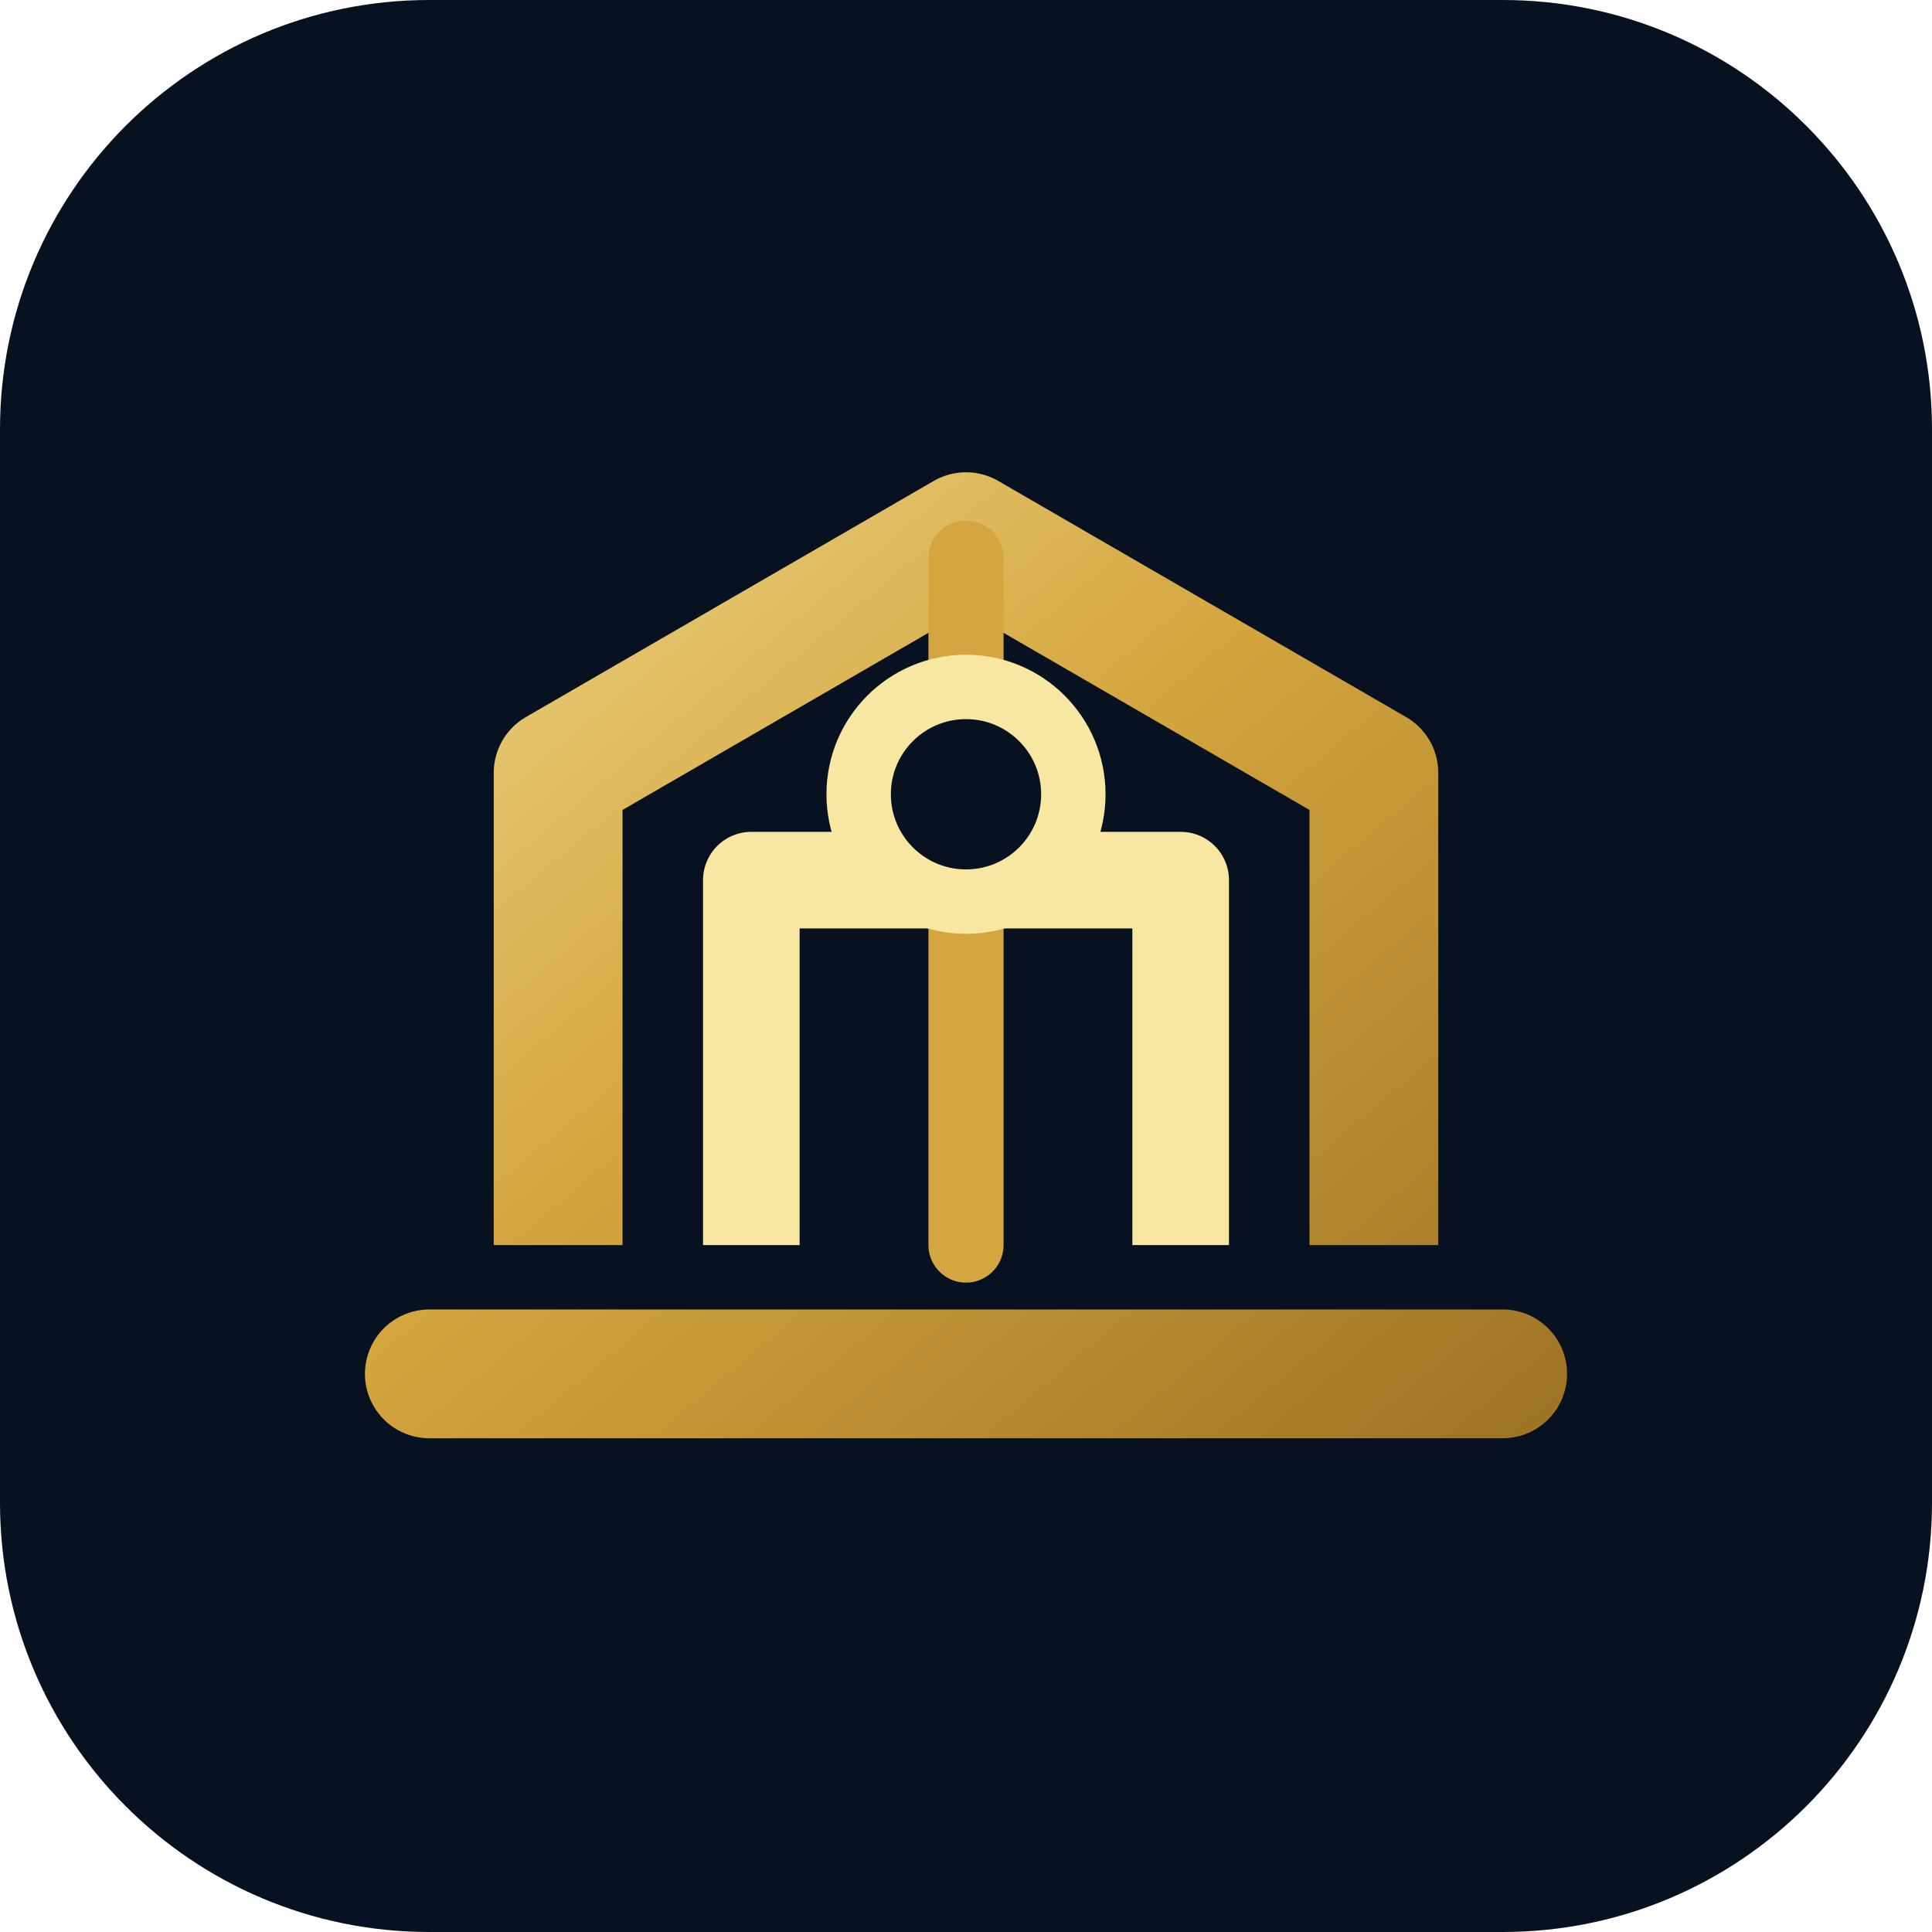
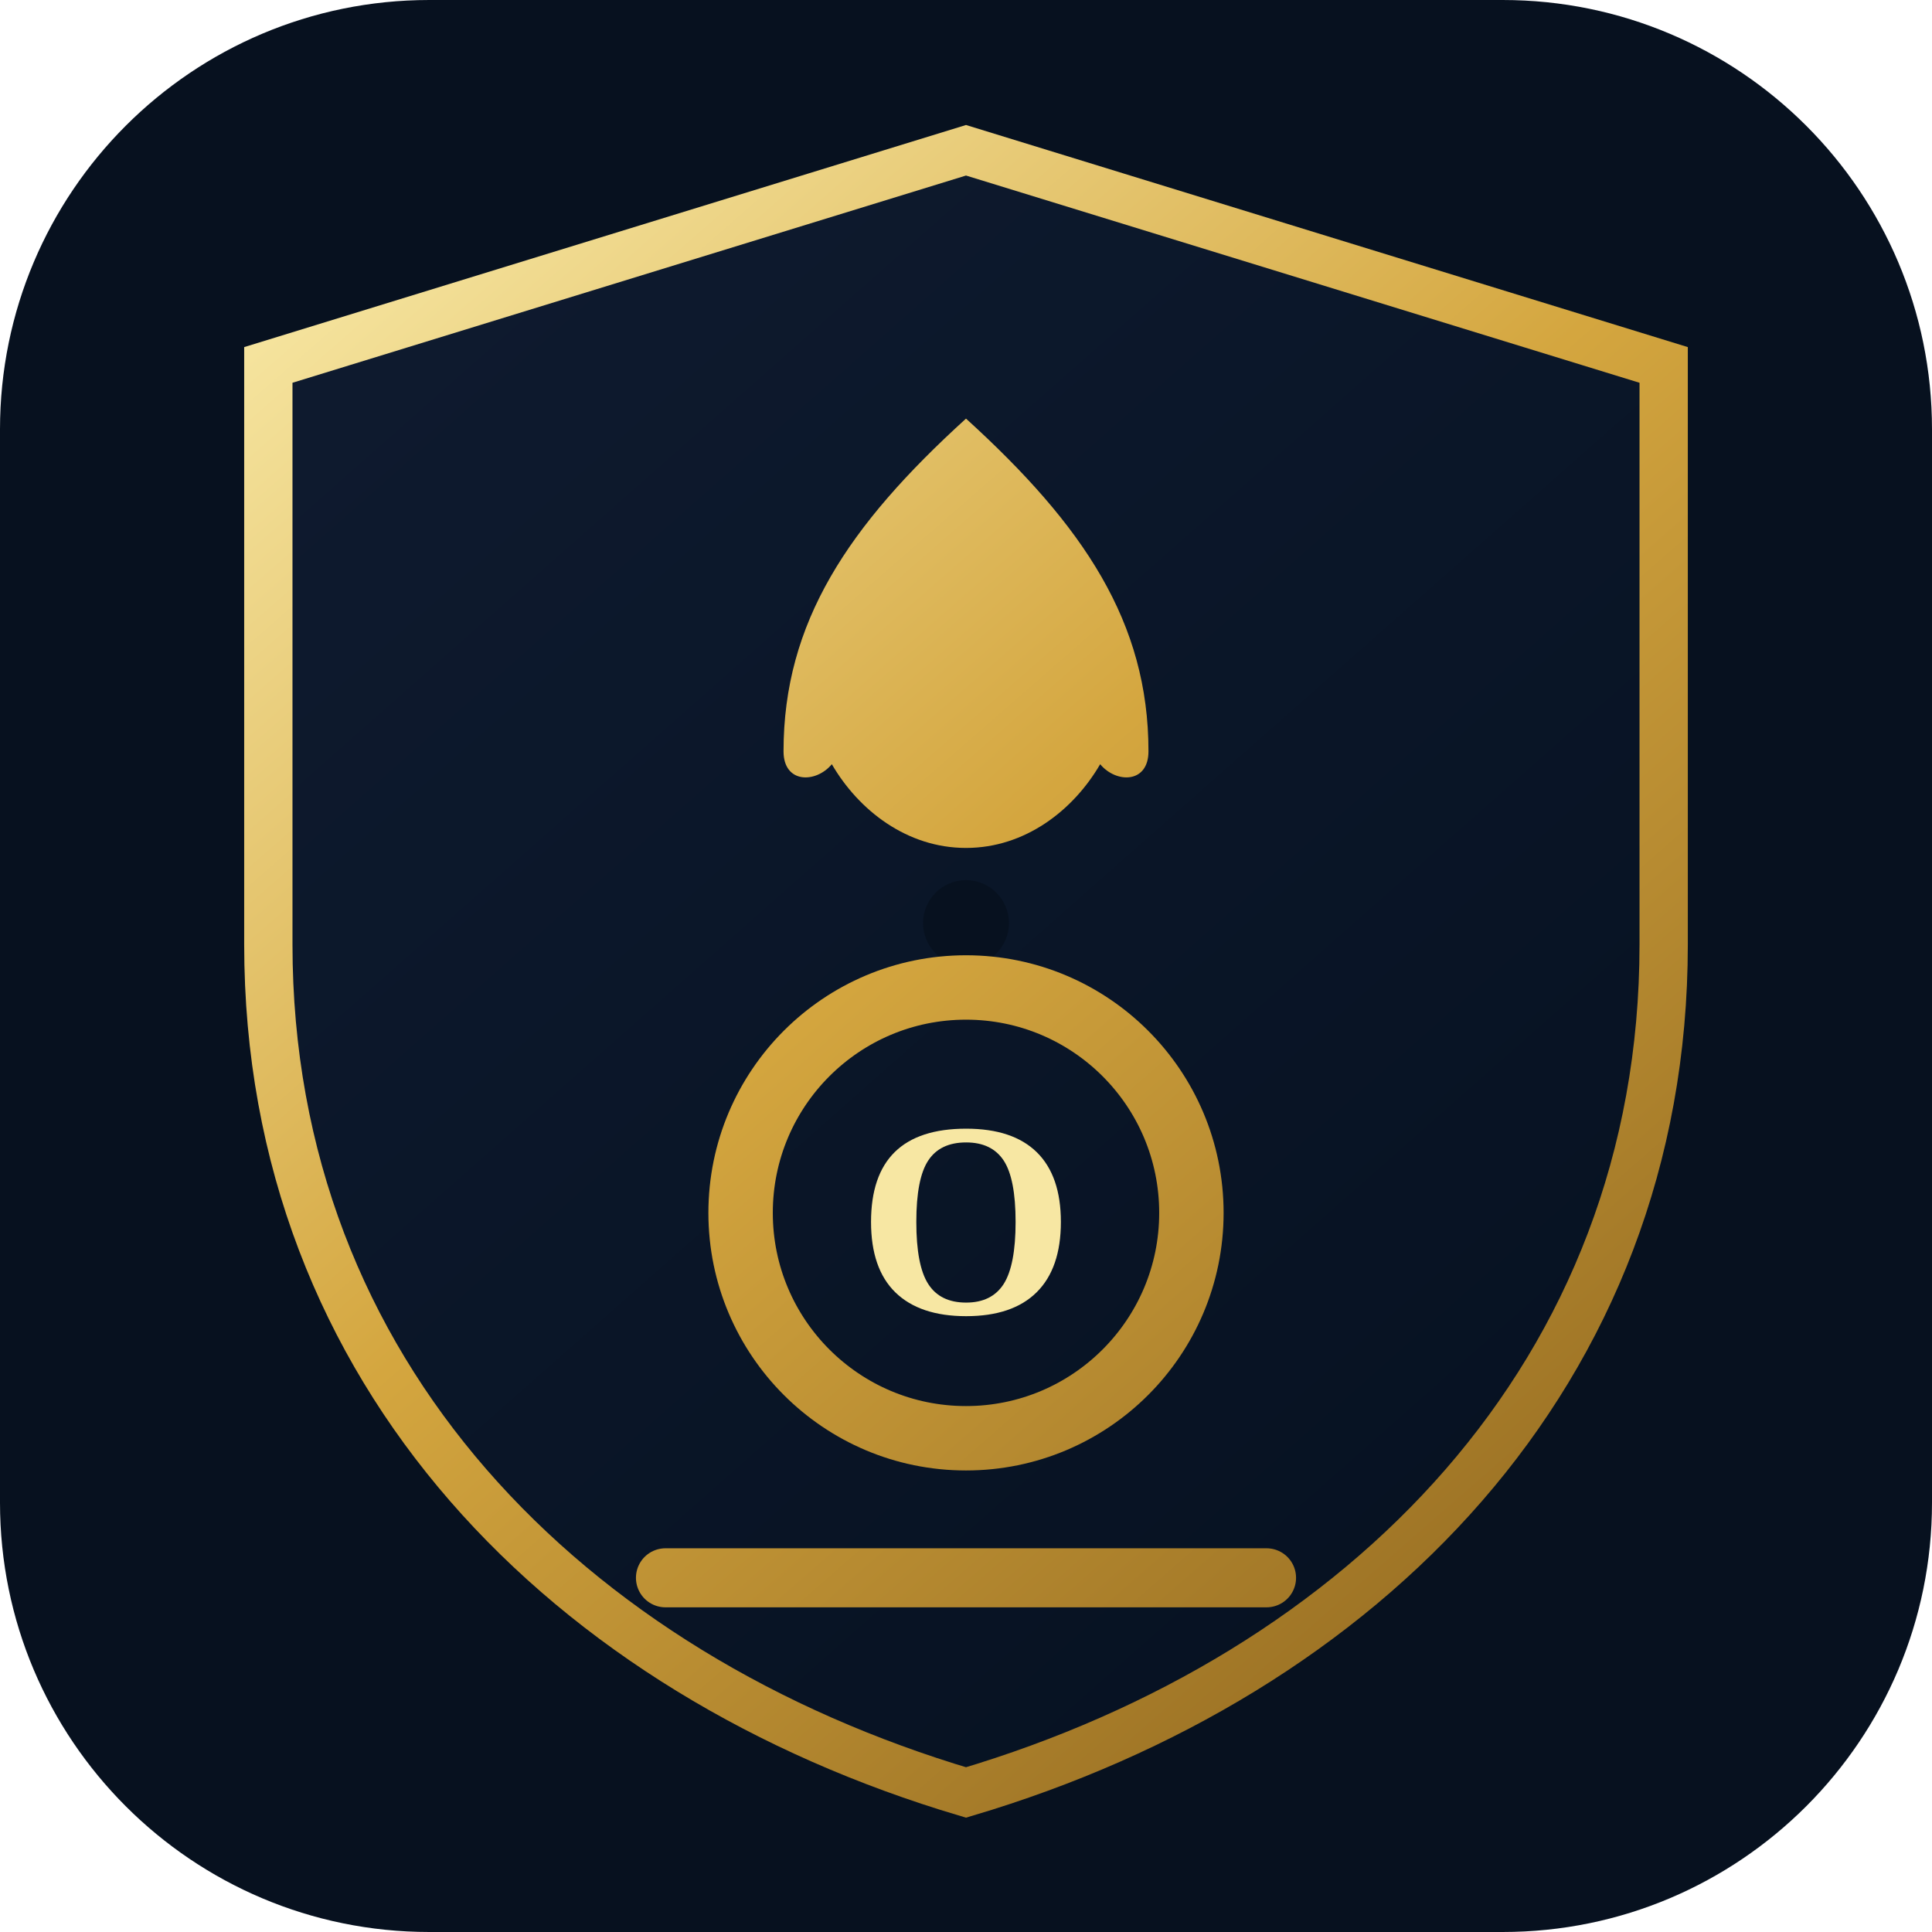
<svg xmlns="http://www.w3.org/2000/svg" viewBox="0 0 180 180" role="img" aria-label="Oakmont Digital Capital Group logo">
  <defs>
-     <linearGradient id="oakmont-gold" x1="32" y1="22" x2="148" y2="160" gradientUnits="userSpaceOnUse">
+     <linearGradient id="oakmont-shield" x1="22" y1="16" x2="158" y2="170" gradientUnits="userSpaceOnUse">
+       <stop offset="0%" stop-color="#0f1b30" />
+       <stop offset="100%" stop-color="#05101f" />
+     </linearGradient>
+     <linearGradient id="oakmont-gold" x1="28" y1="22" x2="152" y2="164" gradientUnits="userSpaceOnUse">
      <stop offset="0%" stop-color="#f7e7a3" />
      <stop offset="45%" stop-color="#d4a63f" />
      <stop offset="100%" stop-color="#8d641d" />
    </linearGradient>
  </defs>
  <rect width="180" height="180" rx="40" fill="#07111f" />
-   <path d="M40 128h100" stroke="url(#oakmont-gold)" stroke-width="12" stroke-linecap="round" />
-   <path d="M52 116V72l38-22 38 22v44" fill="none" stroke="url(#oakmont-gold)" stroke-width="12" stroke-linejoin="round" />
-   <path d="M70 116V82h40v34" fill="none" stroke="#f7e7a3" stroke-width="9" stroke-linejoin="round" />
-   <path d="M90 52v64" stroke="#d4a63f" stroke-width="7" stroke-linecap="round" />
-   <circle cx="90" cy="74" r="10" fill="#07111f" stroke="#f7e7a3" stroke-width="6" />
+   <path d="M90 14 L155 34 V88 C155 128 127 156 90 167 C53 156 25 128 25 88 V34 Z" fill="url(#oakmont-shield)" stroke="url(#oakmont-gold)" stroke-width="4.5" />
+   <path d="M90 39 C79 49 73 58 73 70 C73 73 76 73 77.5 71.2 C80 75.5 84.5 79 90 79 C95.5 79 100 75.5 102.5 71.2 C104 73 107 73 107 70 C107 58 101 49 90 39 Z" fill="url(#oakmont-gold)" />
+   <circle cx="90" cy="86" r="4" fill="#07111f" />
+   <circle cx="90" cy="113" r="21" fill="none" stroke="url(#oakmont-gold)" stroke-width="6" />
+   <path d="M62 147 H118" stroke="url(#oakmont-gold)" stroke-width="5.5" stroke-linecap="round" />
+   <text x="90" y="115" text-anchor="middle" font-family="Georgia, 'Times New Roman', serif" font-weight="700" font-size="26" fill="#f7e7a3" dominant-baseline="middle">O</text>
</svg>
